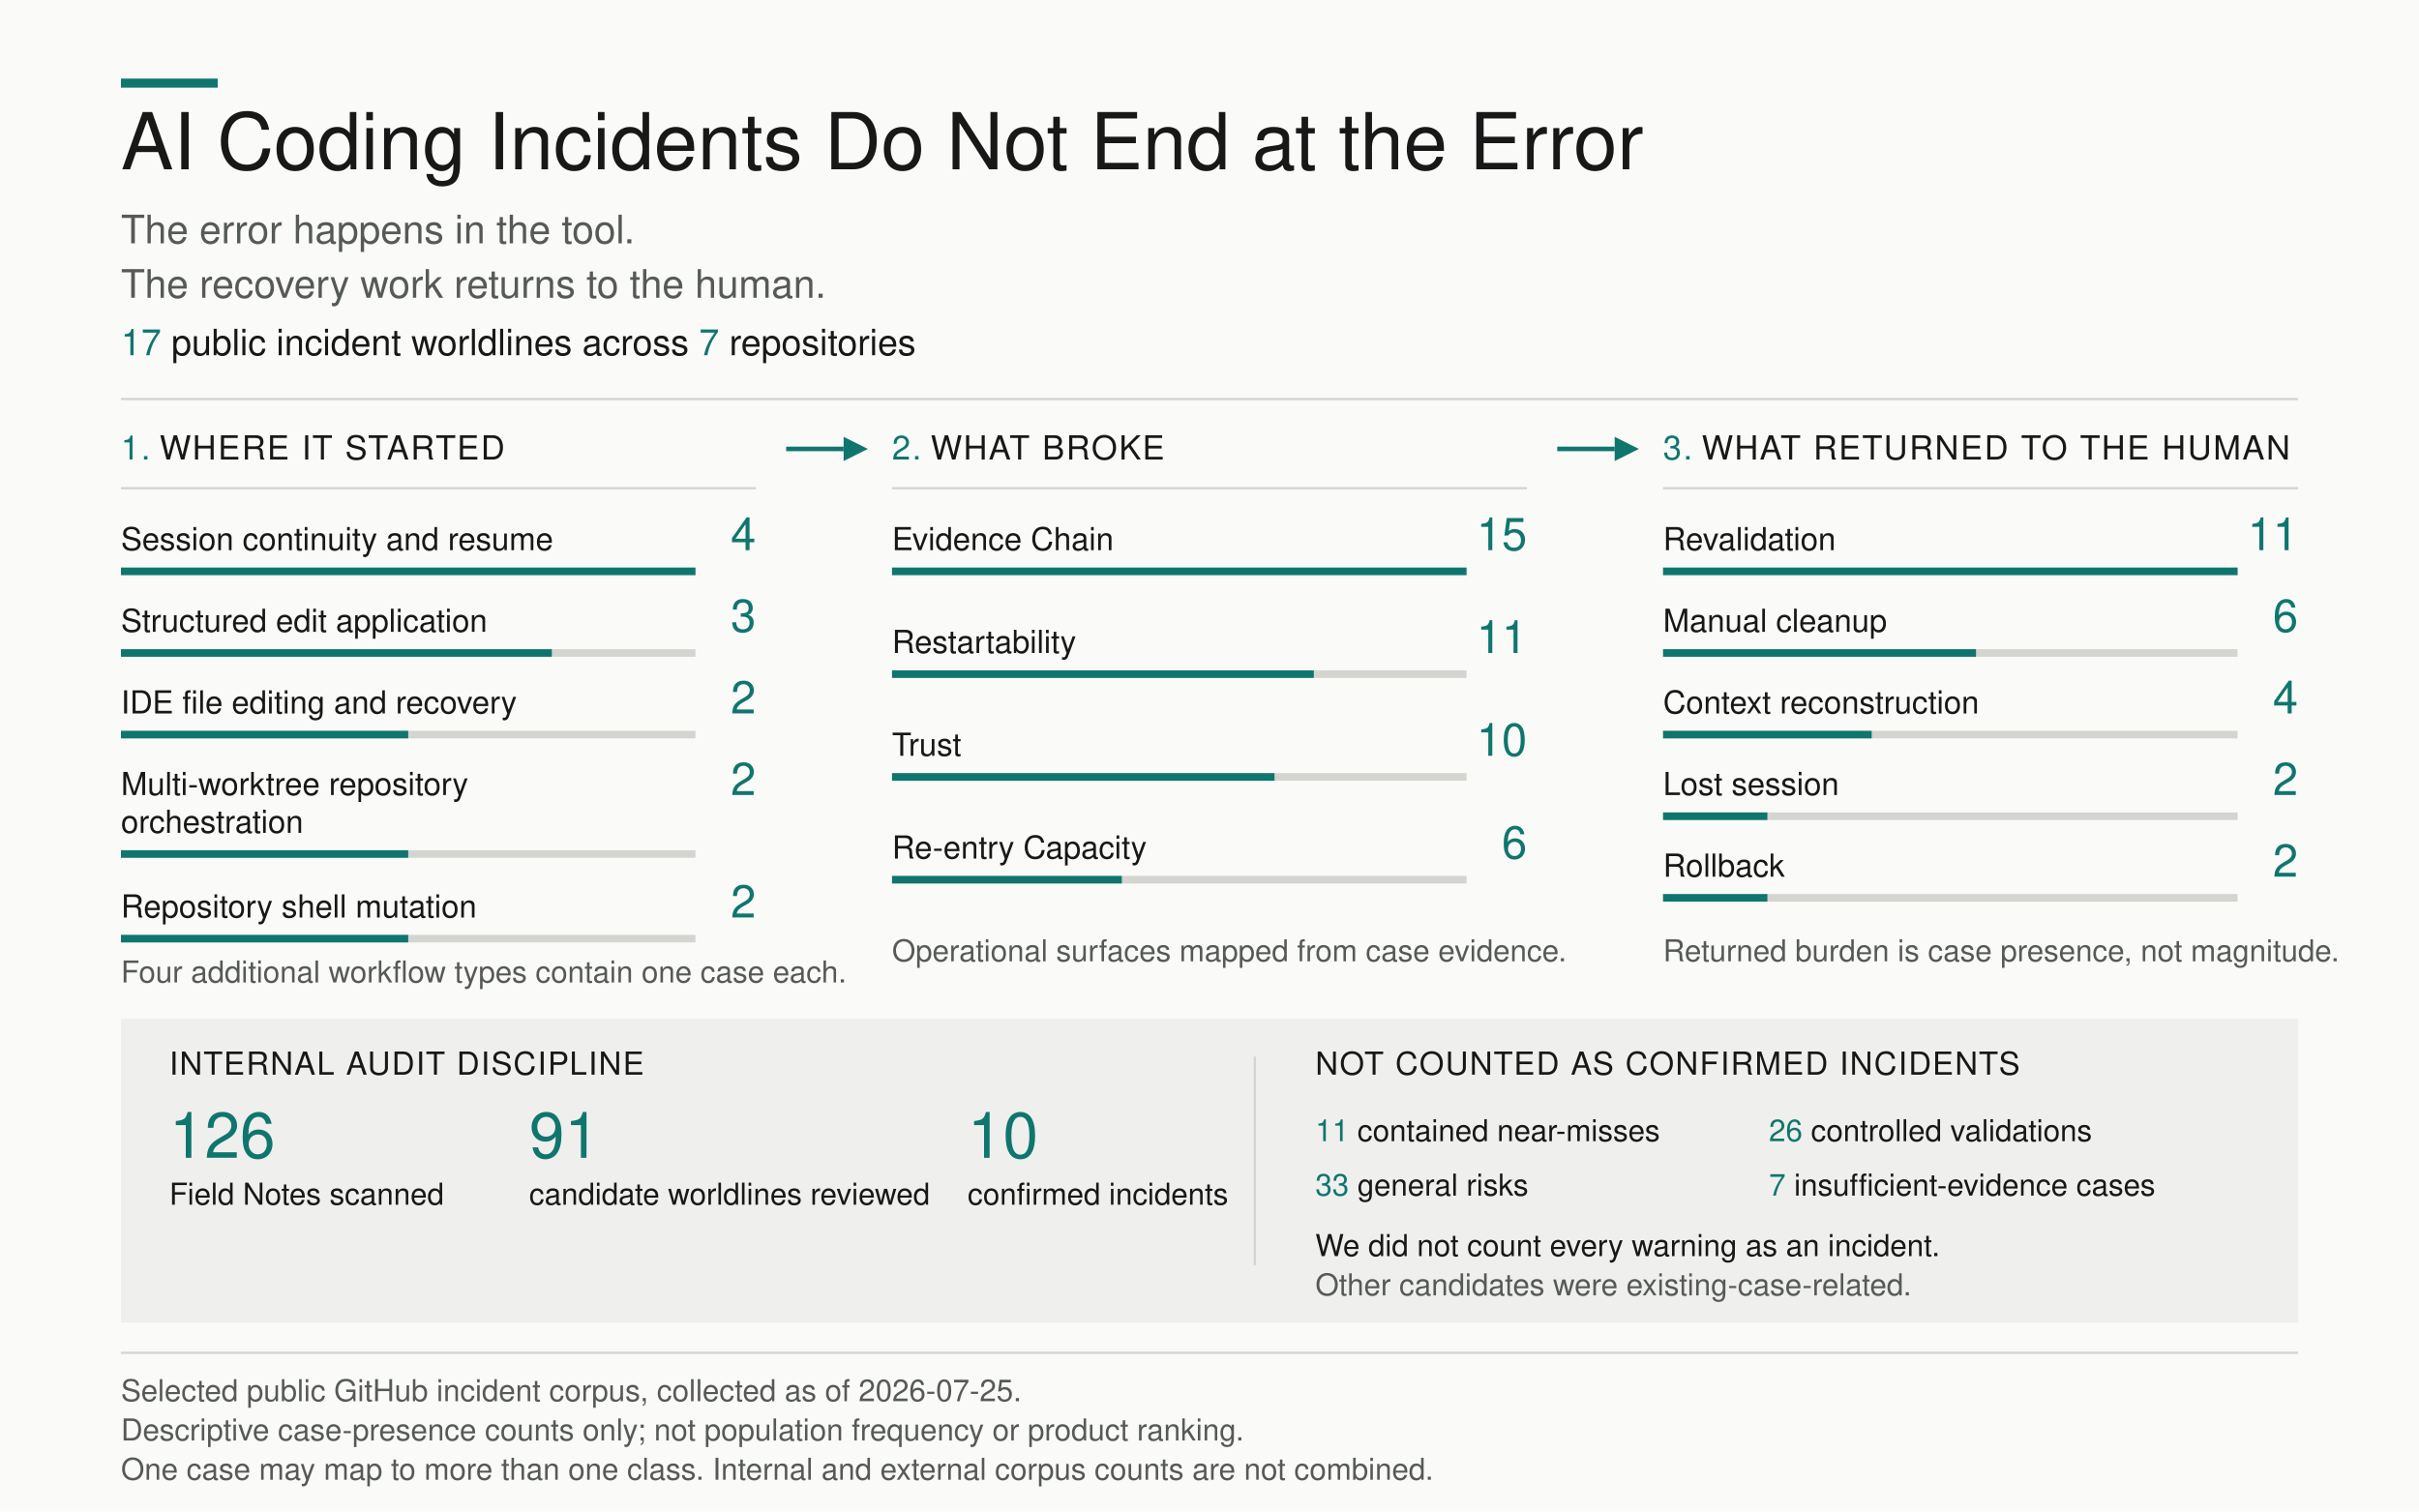
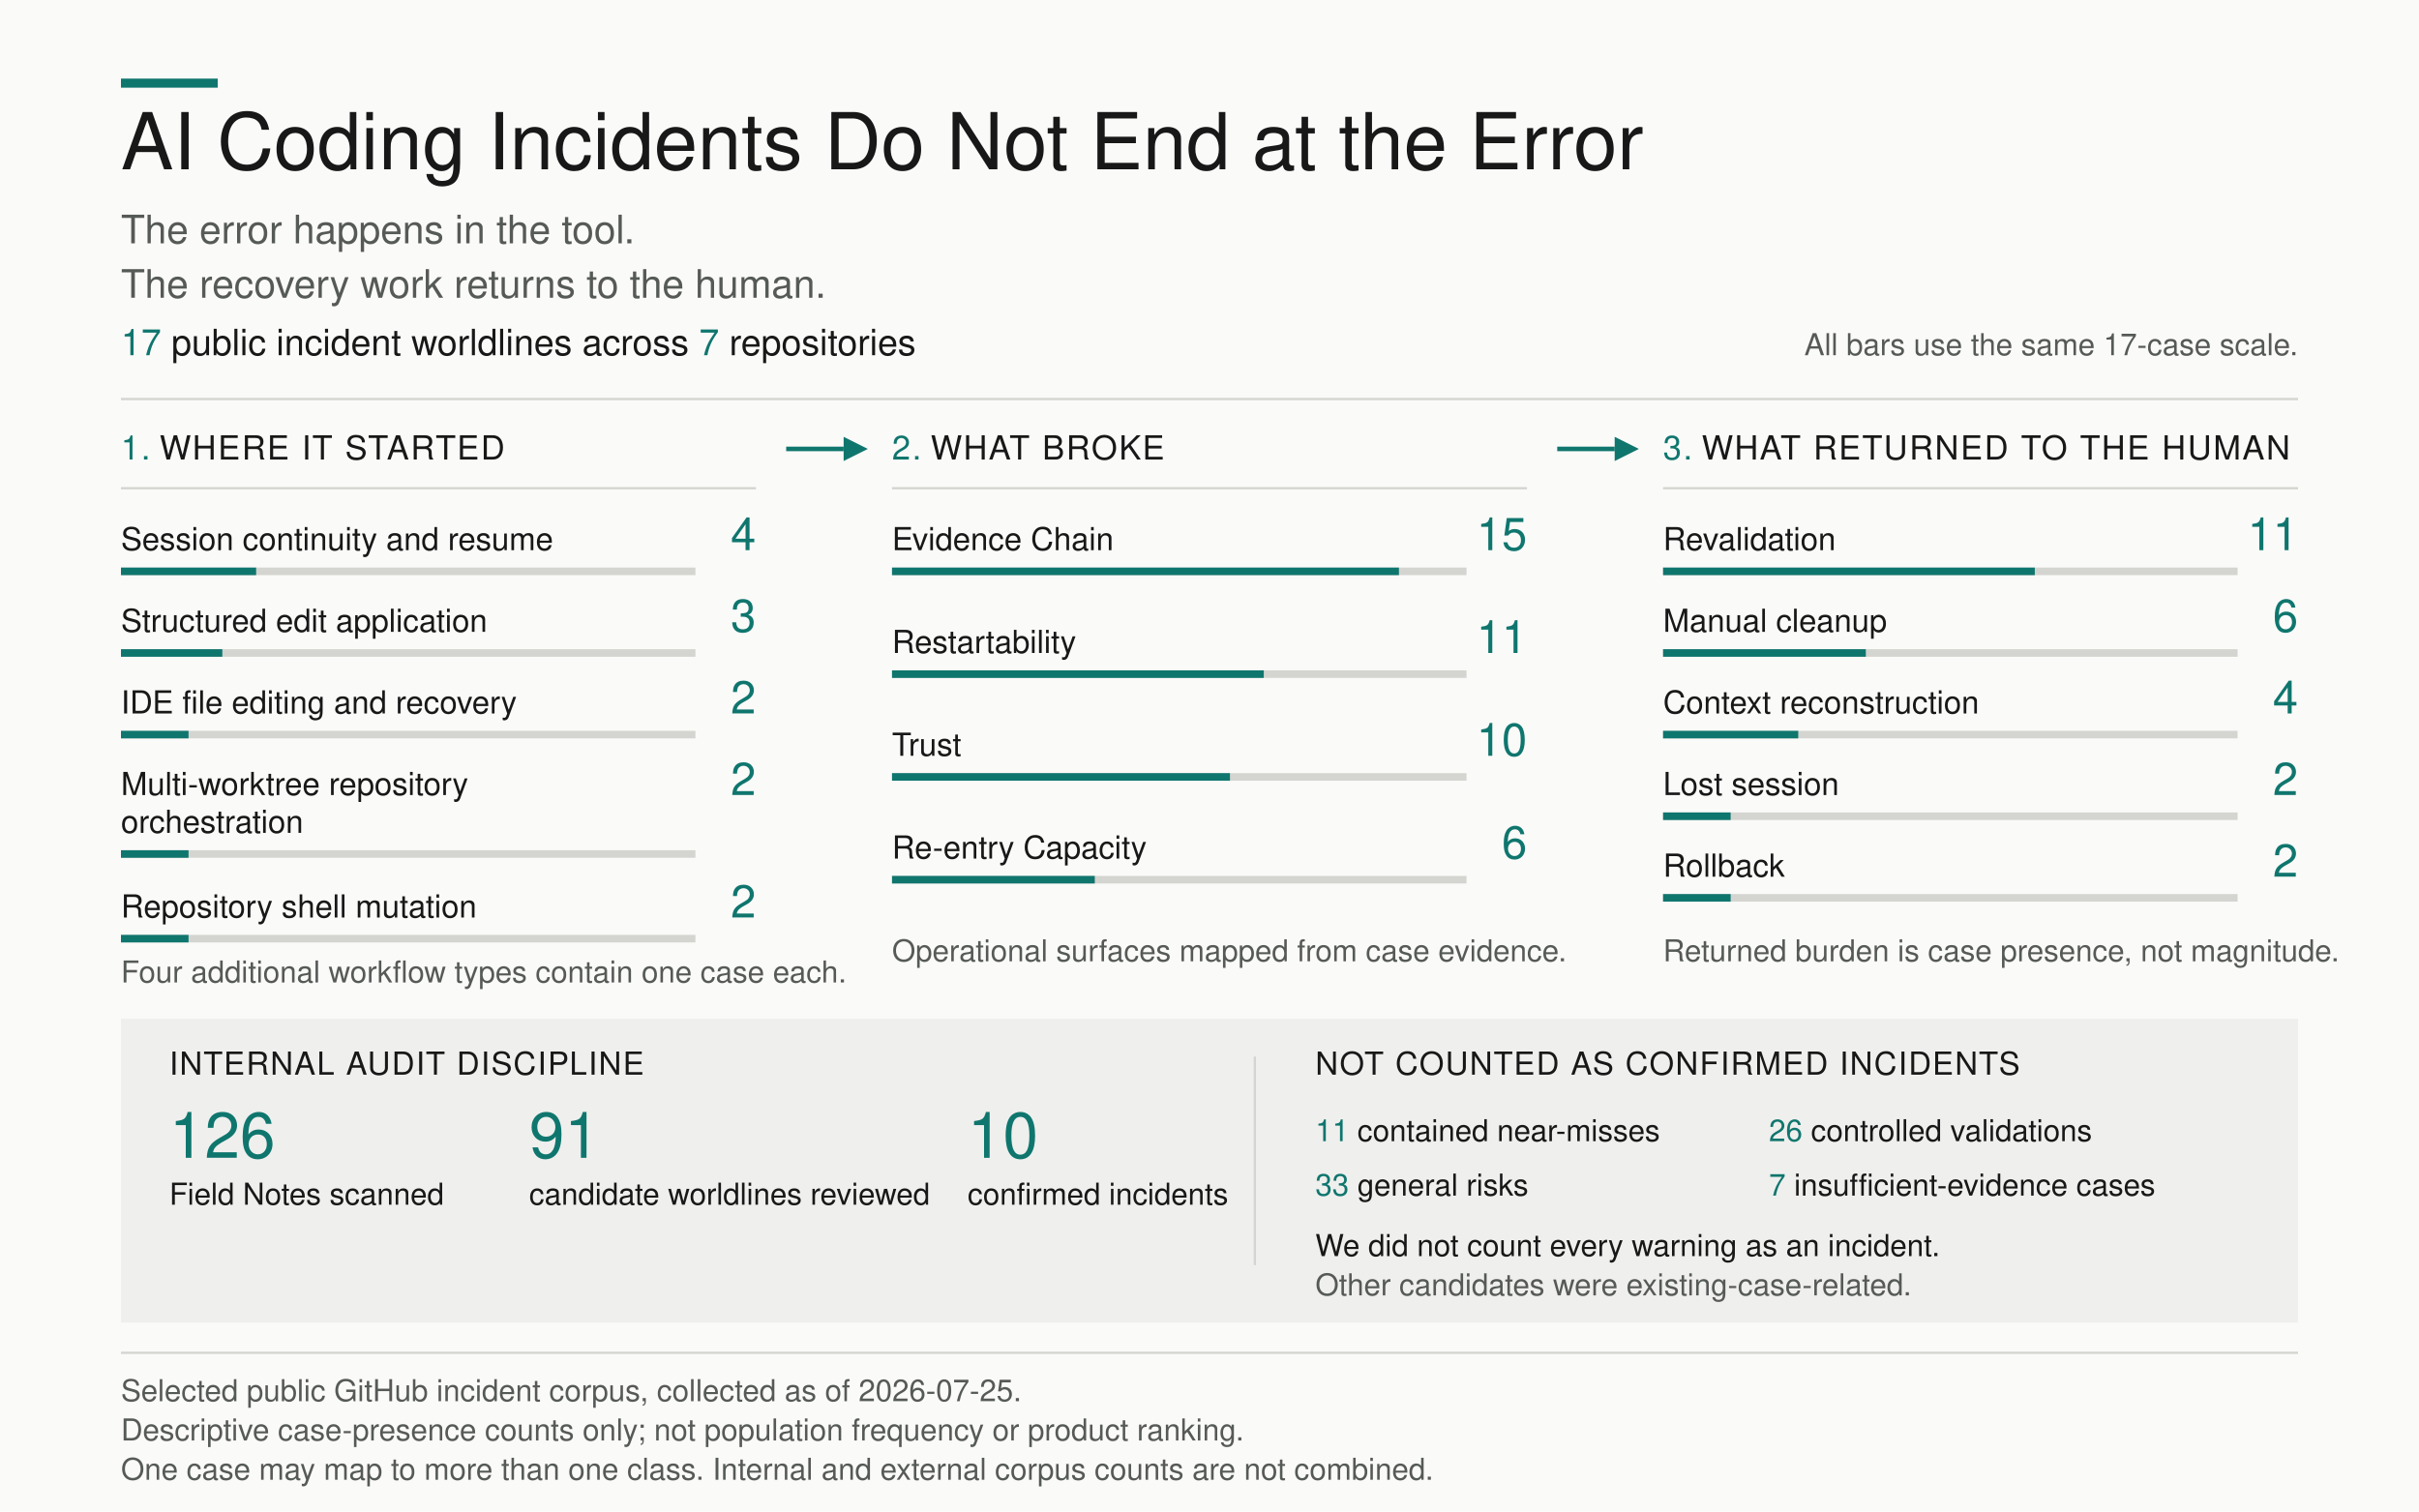
<svg xmlns="http://www.w3.org/2000/svg" width="1600" height="1000" viewBox="0 0 1600 1000" role="img" aria-labelledby="incident-map-title incident-map-desc">
  <style>
    .root {
      font-family: -apple-system, BlinkMacSystemFont, "Segoe UI", Helvetica, Arial, sans-serif;
      font-variant-numeric: tabular-nums;
    }
    .title { font-size: 52px; font-weight: 500; fill: #171817; }
    .subtitle { font-size: 26px; font-weight: 400; fill: #565A57; }
    .evidence { font-size: 24px; font-weight: 500; fill: #171817; }
    .stage { font-size: 22px; font-weight: 500; letter-spacing: 1.1px; fill: #171817; }
    .label { font-size: 21px; font-weight: 400; fill: #171817; }
    .value { font-size: 30px; font-weight: 500; fill: #0F766E; text-anchor: end; }
    .note { font-size: 20px; font-weight: 400; fill: #565A57; }
    .audit-head { font-size: 21px; font-weight: 500; letter-spacing: 0.9px; fill: #171817; }
    .audit-value { font-size: 42px; font-weight: 500; fill: #0F766E; }
    .audit-label { font-size: 20px; font-weight: 400; fill: #171817; }
    .closing { font-size: 20px; font-weight: 500; fill: #171817; }
    .footnote { font-size: 20px; font-weight: 400; fill: #565A57; }
    .accent-fill { fill: #0F766E; }
    .accent-stroke { stroke: #0F766E; }
    .rule { stroke: #D4D4D0; stroke-width: 1.5; }
    .track { stroke: #D4D4D0; stroke-width: 5; }
    .bar { stroke: #0F766E; stroke-width: 5; }
  </style>
  <g class="root">
    <rect width="1600" height="1000" fill="#FAFAF8" />
    <rect x="80" y="52" width="64" height="6" class="accent-fill" />
    <text x="80" y="112" class="title">AI Coding Incidents Do Not End at the Error</text>
    <text x="80" y="161" class="subtitle">The error happens in the tool.</text>
    <text x="80" y="197" class="subtitle">The recovery work returns to the human.</text>
    <text x="80" y="235" class="evidence">
      <tspan class="accent-fill">17</tspan>
      <tspan> public incident worldlines across </tspan>
      <tspan class="accent-fill">7</tspan>
      <tspan> repositories</tspan>
    </text>
+     <text x="1520" y="235" class="note" text-anchor="end">All bars use the same 17-case scale.</text>
    <line x1="80" y1="264" x2="1520" y2="264" class="rule" />
    <text x="80" y="304" class="stage">
      <tspan class="accent-fill">1.</tspan>
      <tspan> WHERE IT STARTED</tspan>
    </text>
    <line x1="80" y1="323" x2="500" y2="323" class="rule" />
    <line x1="520" y1="297" x2="558" y2="297" class="accent-stroke" stroke-width="3" />
    <path d="M558 289 L574 297 L558 305 Z" class="accent-fill" />
    <text x="590" y="304" class="stage">
      <tspan class="accent-fill">2.</tspan>
      <tspan> WHAT BROKE</tspan>
    </text>
    <line x1="590" y1="323" x2="1010" y2="323" class="rule" />
    <line x1="1030" y1="297" x2="1068" y2="297" class="accent-stroke" stroke-width="3" />
    <path d="M1068 289 L1084 297 L1068 305 Z" class="accent-fill" />
    <text x="1100" y="304" class="stage">
      <tspan class="accent-fill">3.</tspan>
      <tspan> WHAT RETURNED TO THE HUMAN</tspan>
    </text>
    <line x1="1100" y1="323" x2="1520" y2="323" class="rule" />
    <g aria-label="Where it started">
      <text x="80" y="364" class="label">Session continuity and resume</text>
      <text x="500" y="364" class="value">4</text>
      <line x1="80" y1="378" x2="460" y2="378" class="track" />
-       <line x1="80" y1="378" x2="460" y2="378" class="bar" />
+       <line x1="80" y1="378" x2="169.412" y2="378" class="bar" />
      <text x="80" y="418" class="label">Structured edit application</text>
      <text x="500" y="418" class="value">3</text>
      <line x1="80" y1="432" x2="460" y2="432" class="track" />
-       <line x1="80" y1="432" x2="365" y2="432" class="bar" />
+       <line x1="80" y1="432" x2="147.059" y2="432" class="bar" />
      <text x="80" y="472" class="label">IDE file editing and recovery</text>
      <text x="500" y="472" class="value">2</text>
      <line x1="80" y1="486" x2="460" y2="486" class="track" />
-       <line x1="80" y1="486" x2="270" y2="486" class="bar" />
+       <line x1="80" y1="486" x2="124.706" y2="486" class="bar" />
      <text x="80" y="526" class="label">Multi-worktree repository</text>
      <text x="80" y="551" class="label">orchestration</text>
      <text x="500" y="526" class="value">2</text>
      <line x1="80" y1="565" x2="460" y2="565" class="track" />
-       <line x1="80" y1="565" x2="270" y2="565" class="bar" />
+       <line x1="80" y1="565" x2="124.706" y2="565" class="bar" />
      <text x="80" y="607" class="label">Repository shell mutation</text>
      <text x="500" y="607" class="value">2</text>
      <line x1="80" y1="621" x2="460" y2="621" class="track" />
-       <line x1="80" y1="621" x2="270" y2="621" class="bar" />
+       <line x1="80" y1="621" x2="124.706" y2="621" class="bar" />
      <text x="80" y="650" class="note">Four additional workflow types contain one case each.</text>
    </g>
    <g aria-label="What broke">
      <text x="590" y="364" class="label">Evidence Chain</text>
      <text x="1010" y="364" class="value">15</text>
      <line x1="590" y1="378" x2="970" y2="378" class="track" />
-       <line x1="590" y1="378" x2="970" y2="378" class="bar" />
+       <line x1="590" y1="378" x2="925.294" y2="378" class="bar" />
      <text x="590" y="432" class="label">Restartability</text>
      <text x="1010" y="432" class="value">11</text>
      <line x1="590" y1="446" x2="970" y2="446" class="track" />
-       <line x1="590" y1="446" x2="869" y2="446" class="bar" />
+       <line x1="590" y1="446" x2="835.882" y2="446" class="bar" />
      <text x="590" y="500" class="label">Trust</text>
      <text x="1010" y="500" class="value">10</text>
      <line x1="590" y1="514" x2="970" y2="514" class="track" />
-       <line x1="590" y1="514" x2="843" y2="514" class="bar" />
+       <line x1="590" y1="514" x2="813.529" y2="514" class="bar" />
      <text x="590" y="568" class="label">Re-entry Capacity</text>
      <text x="1010" y="568" class="value">6</text>
      <line x1="590" y1="582" x2="970" y2="582" class="track" />
-       <line x1="590" y1="582" x2="742" y2="582" class="bar" />
+       <line x1="590" y1="582" x2="724.118" y2="582" class="bar" />
      <text x="590" y="636" class="note">Operational surfaces mapped from case evidence.</text>
    </g>
    <g aria-label="What returned to the human">
      <text x="1100" y="364" class="label">Revalidation</text>
      <text x="1520" y="364" class="value">11</text>
      <line x1="1100" y1="378" x2="1480" y2="378" class="track" />
-       <line x1="1100" y1="378" x2="1480" y2="378" class="bar" />
+       <line x1="1100" y1="378" x2="1345.882" y2="378" class="bar" />
      <text x="1100" y="418" class="label">Manual cleanup</text>
      <text x="1520" y="418" class="value">6</text>
      <line x1="1100" y1="432" x2="1480" y2="432" class="track" />
-       <line x1="1100" y1="432" x2="1307" y2="432" class="bar" />
+       <line x1="1100" y1="432" x2="1234.118" y2="432" class="bar" />
      <text x="1100" y="472" class="label">Context reconstruction</text>
      <text x="1520" y="472" class="value">4</text>
      <line x1="1100" y1="486" x2="1480" y2="486" class="track" />
-       <line x1="1100" y1="486" x2="1238" y2="486" class="bar" />
+       <line x1="1100" y1="486" x2="1189.412" y2="486" class="bar" />
      <text x="1100" y="526" class="label">Lost session</text>
      <text x="1520" y="526" class="value">2</text>
      <line x1="1100" y1="540" x2="1480" y2="540" class="track" />
-       <line x1="1100" y1="540" x2="1169" y2="540" class="bar" />
+       <line x1="1100" y1="540" x2="1144.706" y2="540" class="bar" />
      <text x="1100" y="580" class="label">Rollback</text>
      <text x="1520" y="580" class="value">2</text>
      <line x1="1100" y1="594" x2="1480" y2="594" class="track" />
-       <line x1="1100" y1="594" x2="1169" y2="594" class="bar" />
+       <line x1="1100" y1="594" x2="1144.706" y2="594" class="bar" />
      <text x="1100" y="636" class="note">Returned burden is case presence, not magnitude.</text>
    </g>
    <rect x="80" y="674" width="1440" height="201" fill="#EFEFED" />
    <text x="112" y="711" class="audit-head">INTERNAL AUDIT DISCIPLINE</text>
    <text x="112" y="766" class="audit-value">126</text>
    <text x="112" y="797" class="audit-label">Field Notes scanned</text>
    <text x="350" y="766" class="audit-value">91</text>
    <text x="350" y="797" class="audit-label">candidate worldlines reviewed</text>
    <text x="640" y="766" class="audit-value">10</text>
    <text x="640" y="797" class="audit-label">confirmed incidents</text>
    <line x1="830" y1="699" x2="830" y2="837" class="rule" />
    <text x="870" y="711" class="audit-head">NOT COUNTED AS CONFIRMED INCIDENTS</text>
    <text x="870" y="755" class="audit-label">
      <tspan class="accent-fill" font-weight="500">11</tspan>
      <tspan> contained near-misses</tspan>
    </text>
    <text x="1170" y="755" class="audit-label">
      <tspan class="accent-fill" font-weight="500">26</tspan>
      <tspan> controlled validations</tspan>
    </text>
    <text x="870" y="791" class="audit-label">
      <tspan class="accent-fill" font-weight="500">33</tspan>
      <tspan> general risks</tspan>
    </text>
    <text x="1170" y="791" class="audit-label">
      <tspan class="accent-fill" font-weight="500">7</tspan>
      <tspan> insufficient-evidence cases</tspan>
    </text>
    <text x="870" y="831" class="closing">We did not count every warning as an incident.</text>
    <text x="870" y="857" class="note">Other candidates were existing-case-related.</text>
    <line x1="80" y1="895" x2="1520" y2="895" class="rule" />
    <text x="80" y="927" class="footnote">Selected public GitHub incident corpus, collected as of 2026-07-25.</text>
    <text x="80" y="953" class="footnote">Descriptive case-presence counts only; not population frequency or product ranking.</text>
    <text x="80" y="979" class="footnote">One case may map to more than one class. Internal and external corpus counts are not combined.</text>
  </g>
</svg>
